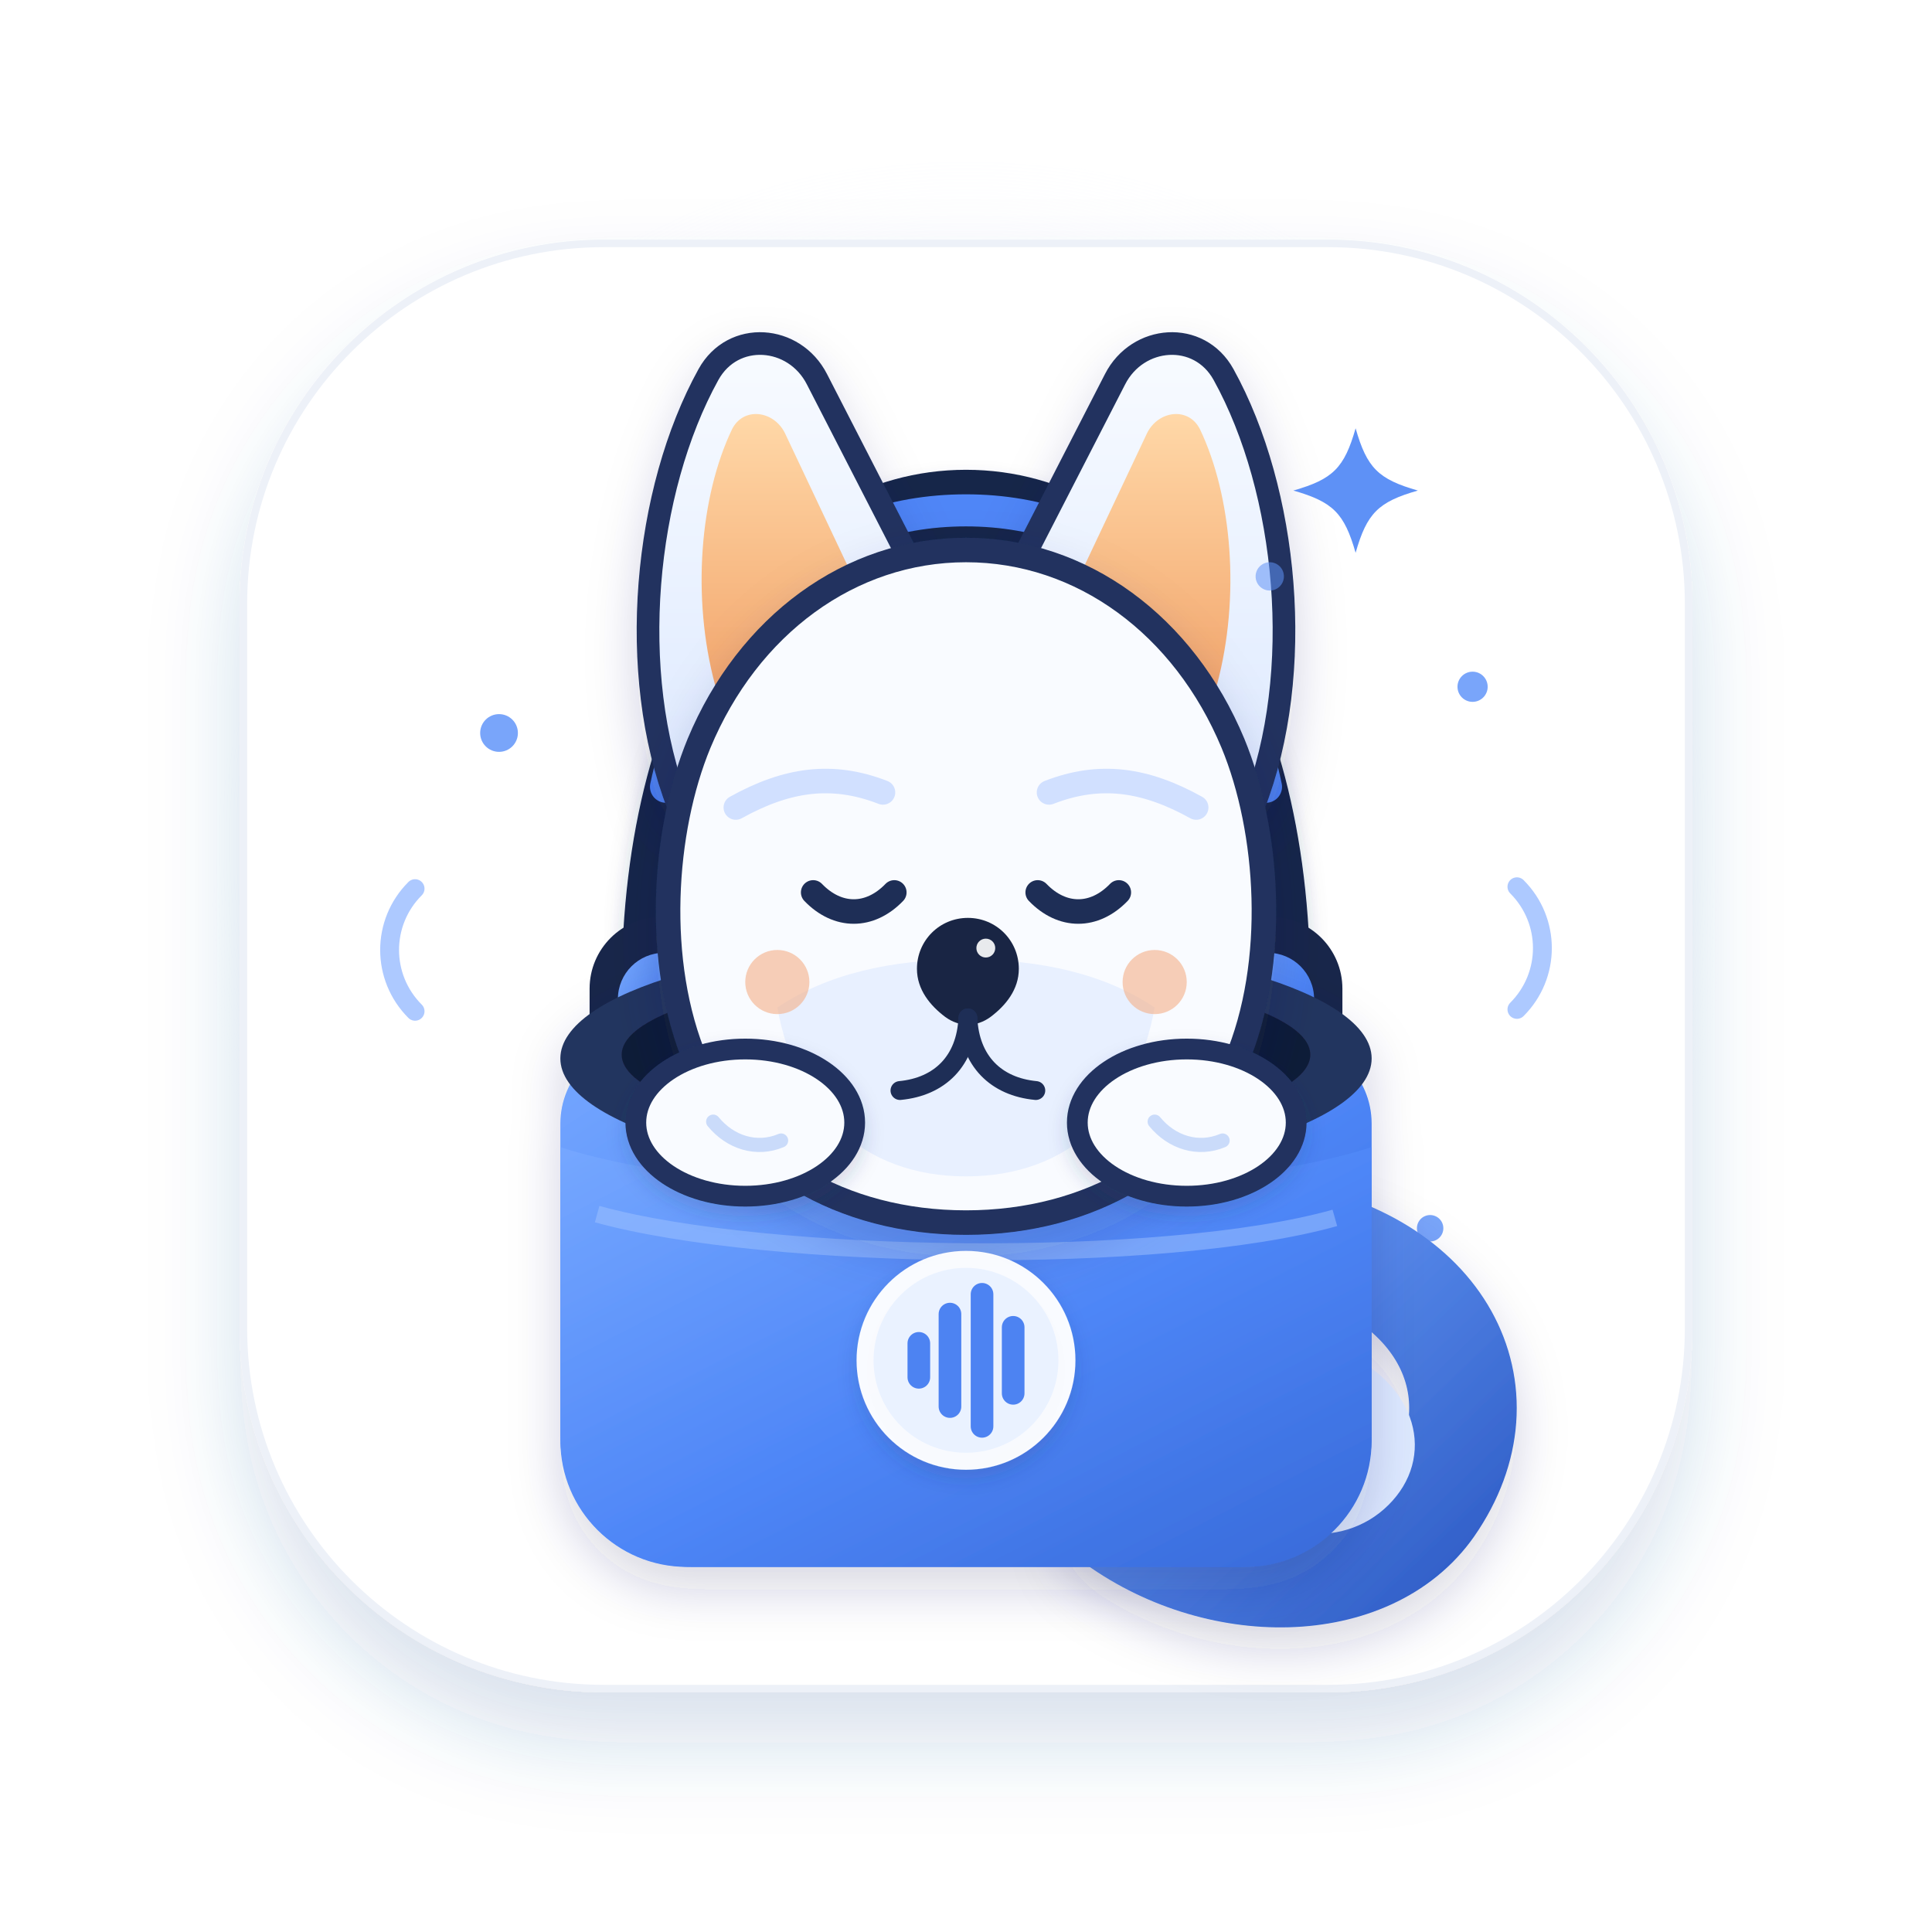
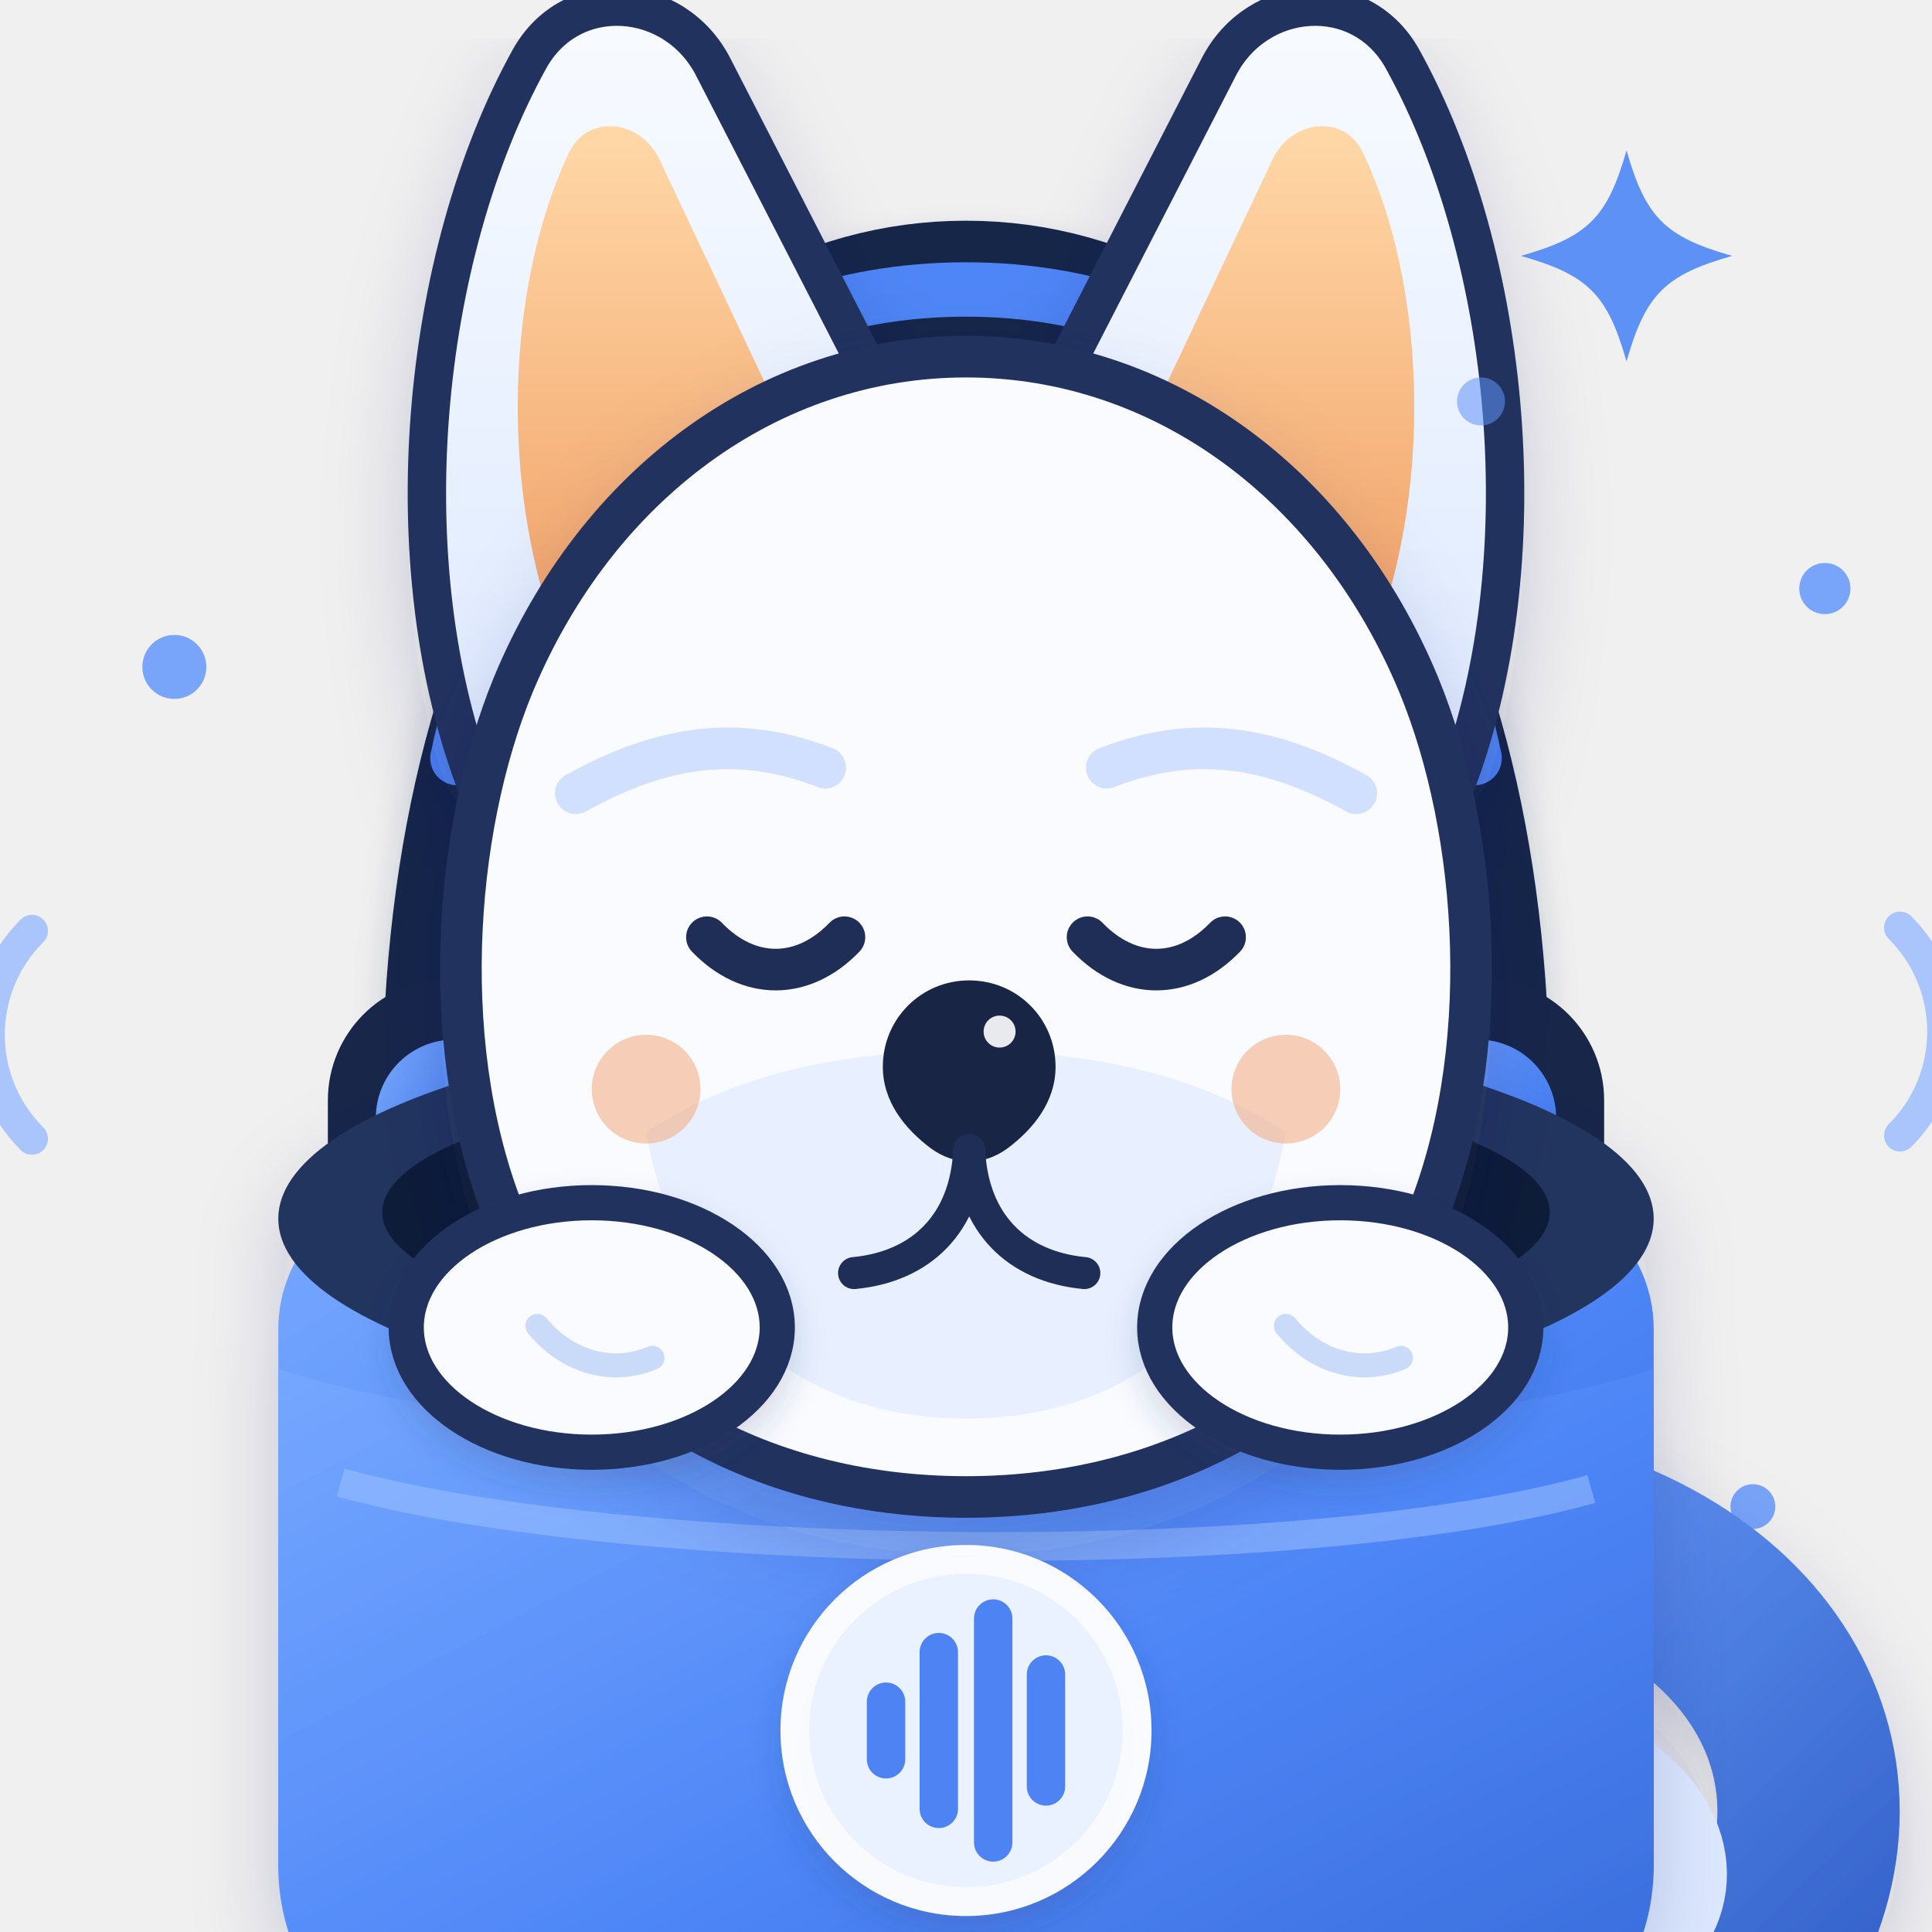
- <svg xmlns="http://www.w3.org/2000/svg" width="2048" height="2048" viewBox="0 0 2048 2048">
+ <svg xmlns="http://www.w3.org/2000/svg" width="1024" height="1024" viewBox="420 360 1208 1208">
  <defs>
    <linearGradient id="blue" x1="0" y1="0" x2="1" y2="1">
      <stop offset="0" stop-color="#75A7FF" />
      <stop offset="0.52" stop-color="#4E86F7" />
      <stop offset="1" stop-color="#3769D8" />
    </linearGradient>
    <linearGradient id="blueSoft" x1="0" y1="0" x2="1" y2="1">
      <stop offset="0" stop-color="#EDF4FF" />
      <stop offset="1" stop-color="#C9DCFF" />
    </linearGradient>
    <linearGradient id="ear" x1="0" y1="0" x2="0" y2="1">
      <stop offset="0" stop-color="#F8FBFF" />
      <stop offset="1" stop-color="#DDE9FF" />
    </linearGradient>
    <linearGradient id="earInner" x1="0" y1="0" x2="0" y2="1">
      <stop offset="0" stop-color="#FFD8A8" />
      <stop offset="1" stop-color="#F3A76E" />
    </linearGradient>
    <linearGradient id="tail" x1="0" y1="0" x2="1" y2="1">
      <stop offset="0" stop-color="#6EA2FF" />
      <stop offset="1" stop-color="#315FC8" />
    </linearGradient>
-     <radialGradient id="halo" cx="50%" cy="45%" r="55%">
-       <stop offset="0" stop-color="#EAF2FF" stop-opacity="0.95" />
-       <stop offset="1" stop-color="#FFFFFF" stop-opacity="0" />
-     </radialGradient>
-     <filter id="shadow" x="-30%" y="-30%" width="160%" height="180%">
-       <feDropShadow dx="0" dy="54" stdDeviation="46" flood-color="#315B9E" flood-opacity="0.18" />
-     </filter>
    <filter id="softShadow" x="-30%" y="-30%" width="160%" height="180%">
      <feDropShadow dx="0" dy="24" stdDeviation="26" flood-color="#1D376C" flood-opacity="0.18" />
    </filter>
    <filter id="tinyShadow" x="-50%" y="-50%" width="200%" height="200%">
      <feDropShadow dx="0" dy="10" stdDeviation="10" flood-color="#243E72" flood-opacity="0.18" />
    </filter>
  </defs>
-   <rect width="2048" height="2048" fill="#FFFFFF" />
-   <circle cx="1024" cy="970" r="800" fill="url(#halo)" />
-   <rect x="258" y="258" width="1532" height="1532" rx="382" fill="#FFFFFF" stroke="#EDF1F8" stroke-width="8" filter="url(#shadow)" />
  <g fill="#6A9BFA" opacity="0.9">
    <circle cx="529" cy="777" r="20" />
    <circle cx="1561" cy="728" r="16" />
    <circle cx="1516" cy="1302" r="14" />
  </g>
  <g fill="none" stroke="#8EB4FF" stroke-width="20" stroke-linecap="round" opacity="0.72">
    <path d="M440 942c-36 36-36 94 0 130" />
    <path d="M1608 940c36 36 36 94 0 130" />
  </g>
  <path d="M1351 1309c176 27 249 166 165 287-65 93-226 95-337 12" fill="none" stroke="url(#tail)" stroke-width="114" stroke-linecap="round" filter="url(#softShadow)" />
  <path d="M1418 1460c57 29 71 80 35 116-38 38-100 25-136-8" fill="none" stroke="#DDE9FF" stroke-width="54" stroke-linecap="round" />
  <path d="M702 1048c0-318 145-507 322-507s322 189 322 507" fill="none" stroke="#18264A" stroke-width="86" stroke-linecap="round" filter="url(#tinyShadow)" />
  <path d="M706 834c41-189 160-293 318-293 157 0 278 104 318 293" fill="none" stroke="#4F86F7" stroke-width="34" stroke-linecap="round" />
  <rect x="625" y="972" width="160" height="300" rx="76" fill="#18264A" />
  <rect x="1263" y="972" width="160" height="300" rx="76" fill="#18264A" />
  <rect x="655" y="1010" width="98" height="225" rx="49" fill="url(#blue)" />
  <rect x="1295" y="1010" width="98" height="225" rx="49" fill="url(#blue)" />
  <g filter="url(#softShadow)">
    <path d="M594 1191c0-49 40-89 89-89h682c49 0 89 40 89 89v331c0 77-62 139-139 139H733c-77 0-139-62-139-139z" fill="url(#blue)" />
    <ellipse cx="1024" cy="1122" rx="430" ry="126" fill="#24345E" />
    <ellipse cx="1024" cy="1118" rx="365" ry="89" fill="#111B37" />
    <path d="M594 1216c189 62 671 62 860 0v311c0 74-60 134-134 134H728c-74 0-134-60-134-134z" fill="url(#blue)" />
    <path d="M633 1287c181 50 601 55 782 4" fill="none" stroke="#9BC0FF" stroke-width="18" opacity="0.54" />
  </g>
  <g filter="url(#softShadow)">
    <path d="M719 854C664 713 683 520 751 397c26-47 91-42 115 5l170 331z" fill="url(#ear)" stroke="#20335F" stroke-width="24" stroke-linejoin="round" />
    <path d="M1329 854c55-141 36-334-32-457-26-47-91-42-115 5l-170 331z" fill="url(#ear)" stroke="#20335F" stroke-width="24" stroke-linejoin="round" />
    <path d="M758 726c-25-93-16-200 18-271 12-24 44-20 56 4l111 235z" fill="url(#earInner)" />
    <path d="M1290 726c25-93 16-200-18-271-12-24-44-20-56 4l-111 235z" fill="url(#earInner)" />
  </g>
  <g filter="url(#softShadow)">
    <path d="M741 788c52-125 160-205 283-205s231 80 283 205c38 92 48 232 3 338-45 105-154 170-286 170s-241-65-286-170c-45-106-35-246 3-338z" fill="#F9FBFF" stroke="#20335F" stroke-width="26" />
    <path d="M824 1068c52-35 119-51 200-51s148 16 200 51c-20 110-91 179-200 179s-180-69-200-179z" fill="#E8F0FF" />
    <path d="M780 856c54-30 102-37 156-16" fill="none" stroke="#D1E0FF" stroke-width="26" stroke-linecap="round" />
    <path d="M1268 856c-54-30-102-37-156-16" fill="none" stroke="#D1E0FF" stroke-width="26" stroke-linecap="round" />
  </g>
  <g fill="none" stroke="#1E2E56" stroke-width="26" stroke-linecap="round">
    <path d="M862 946c26 27 60 27 86 0" />
    <path d="M1100 946c26 27 60 27 86 0" />
  </g>
  <path d="M972 1027c0-30 24-54 54-54s54 24 54 54c0 22-14 39-30 51-15 11-33 11-48 0-16-12-30-29-30-51z" fill="#192544" />
  <circle cx="1045" cy="1005" r="10" fill="#FFFFFF" opacity="0.9" />
  <path d="M1026 1079c-2 46-30 73-72 77" fill="none" stroke="#1E2E56" stroke-width="20" stroke-linecap="round" />
  <path d="M1026 1079c2 46 30 73 72 77" fill="none" stroke="#1E2E56" stroke-width="20" stroke-linecap="round" />
  <circle cx="824" cy="1041" r="34" fill="#F4B18B" opacity="0.62" />
  <circle cx="1224" cy="1041" r="34" fill="#F4B18B" opacity="0.62" />
  <g filter="url(#tinyShadow)">
    <ellipse cx="790" cy="1190" rx="116" ry="78" fill="#F9FBFF" stroke="#20335F" stroke-width="22" />
    <ellipse cx="1258" cy="1190" rx="116" ry="78" fill="#F9FBFF" stroke="#20335F" stroke-width="22" />
    <path d="M756 1189c18 22 46 31 72 20M1224 1189c18 22 46 31 72 20" fill="none" stroke="#CADBFA" stroke-width="15" stroke-linecap="round" />
  </g>
  <g transform="translate(1024 1442)" filter="url(#tinyShadow)">
    <circle cx="0" cy="0" r="116" fill="#FFFFFF" opacity="0.96" />
    <circle cx="0" cy="0" r="98" fill="#EAF2FF" />
    <g stroke="#4D83F2" stroke-width="24" stroke-linecap="round">
      <line x1="-50" y1="-18" x2="-50" y2="18" />
      <line x1="-17" y1="-49" x2="-17" y2="49" />
      <line x1="17" y1="-70" x2="17" y2="70" />
      <line x1="50" y1="-35" x2="50" y2="35" />
    </g>
  </g>
  <g transform="translate(1437 520)" fill="#5E91F6">
    <path d="M0-66c12 42 24 54 66 66-42 12-54 24-66 66-12-42-24-54-66-66 42-12 54-24 66-66z" />
    <circle cx="-91" cy="91" r="15" opacity="0.55" />
  </g>
</svg>
